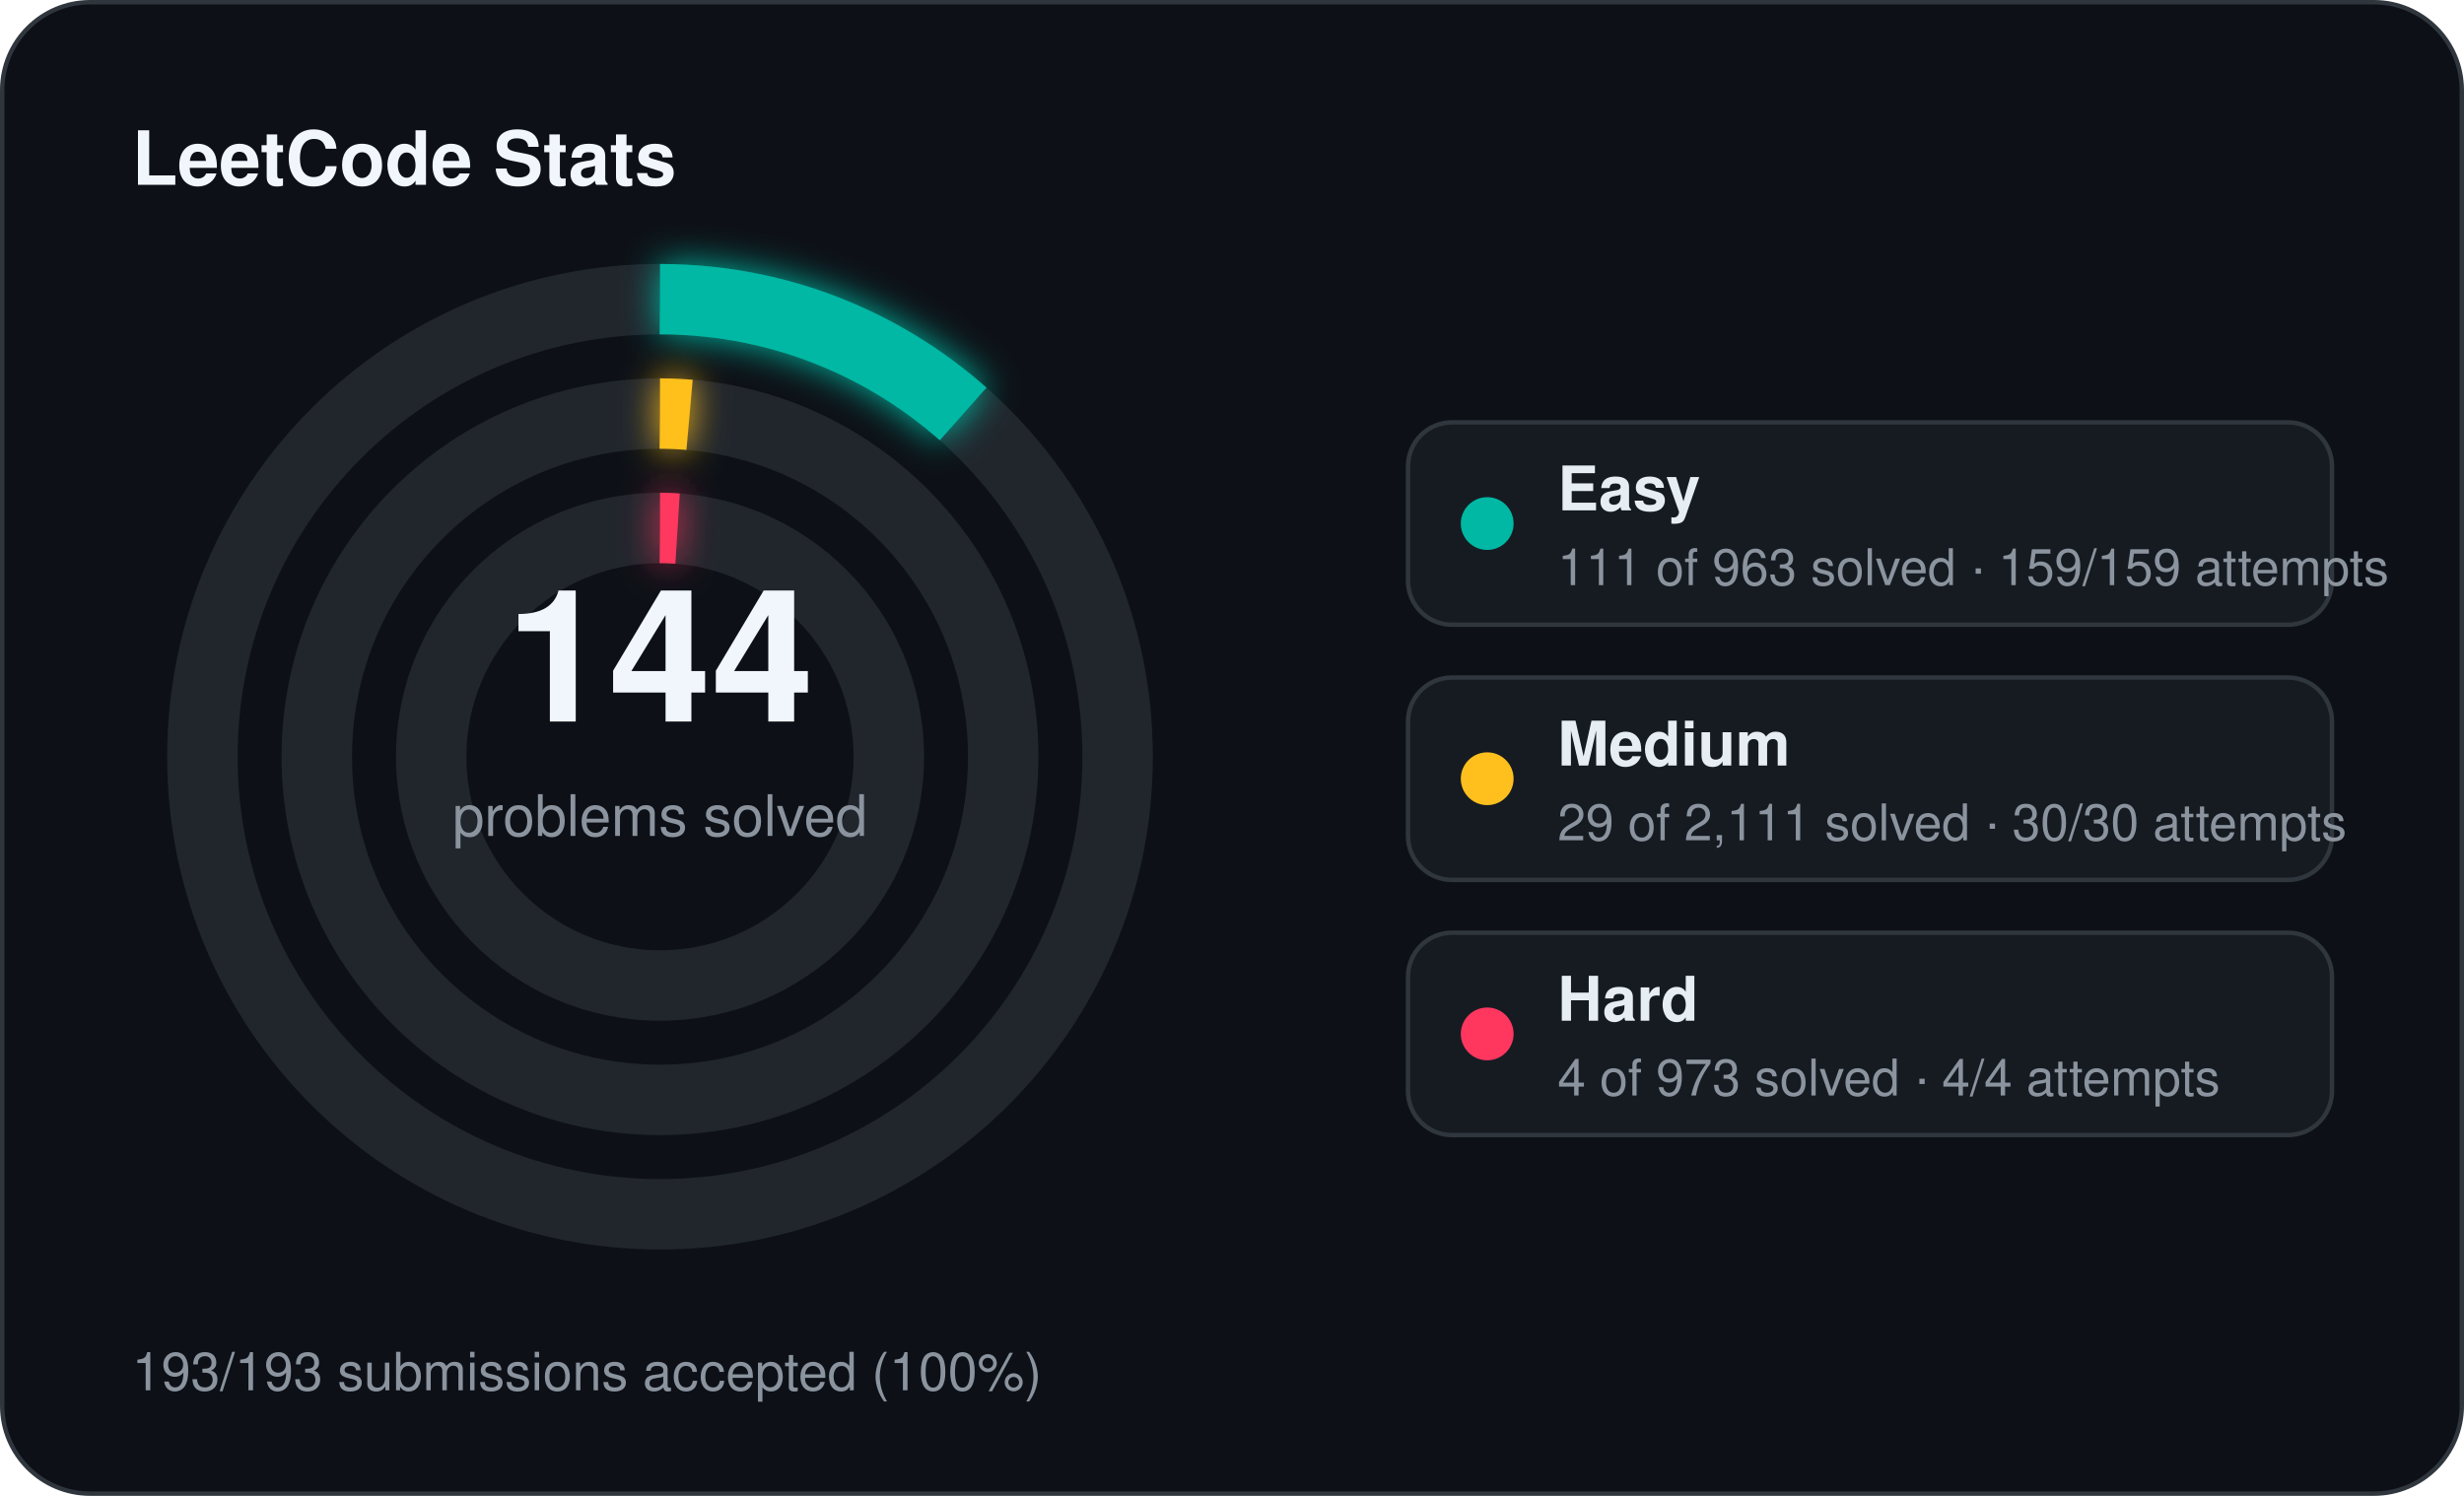
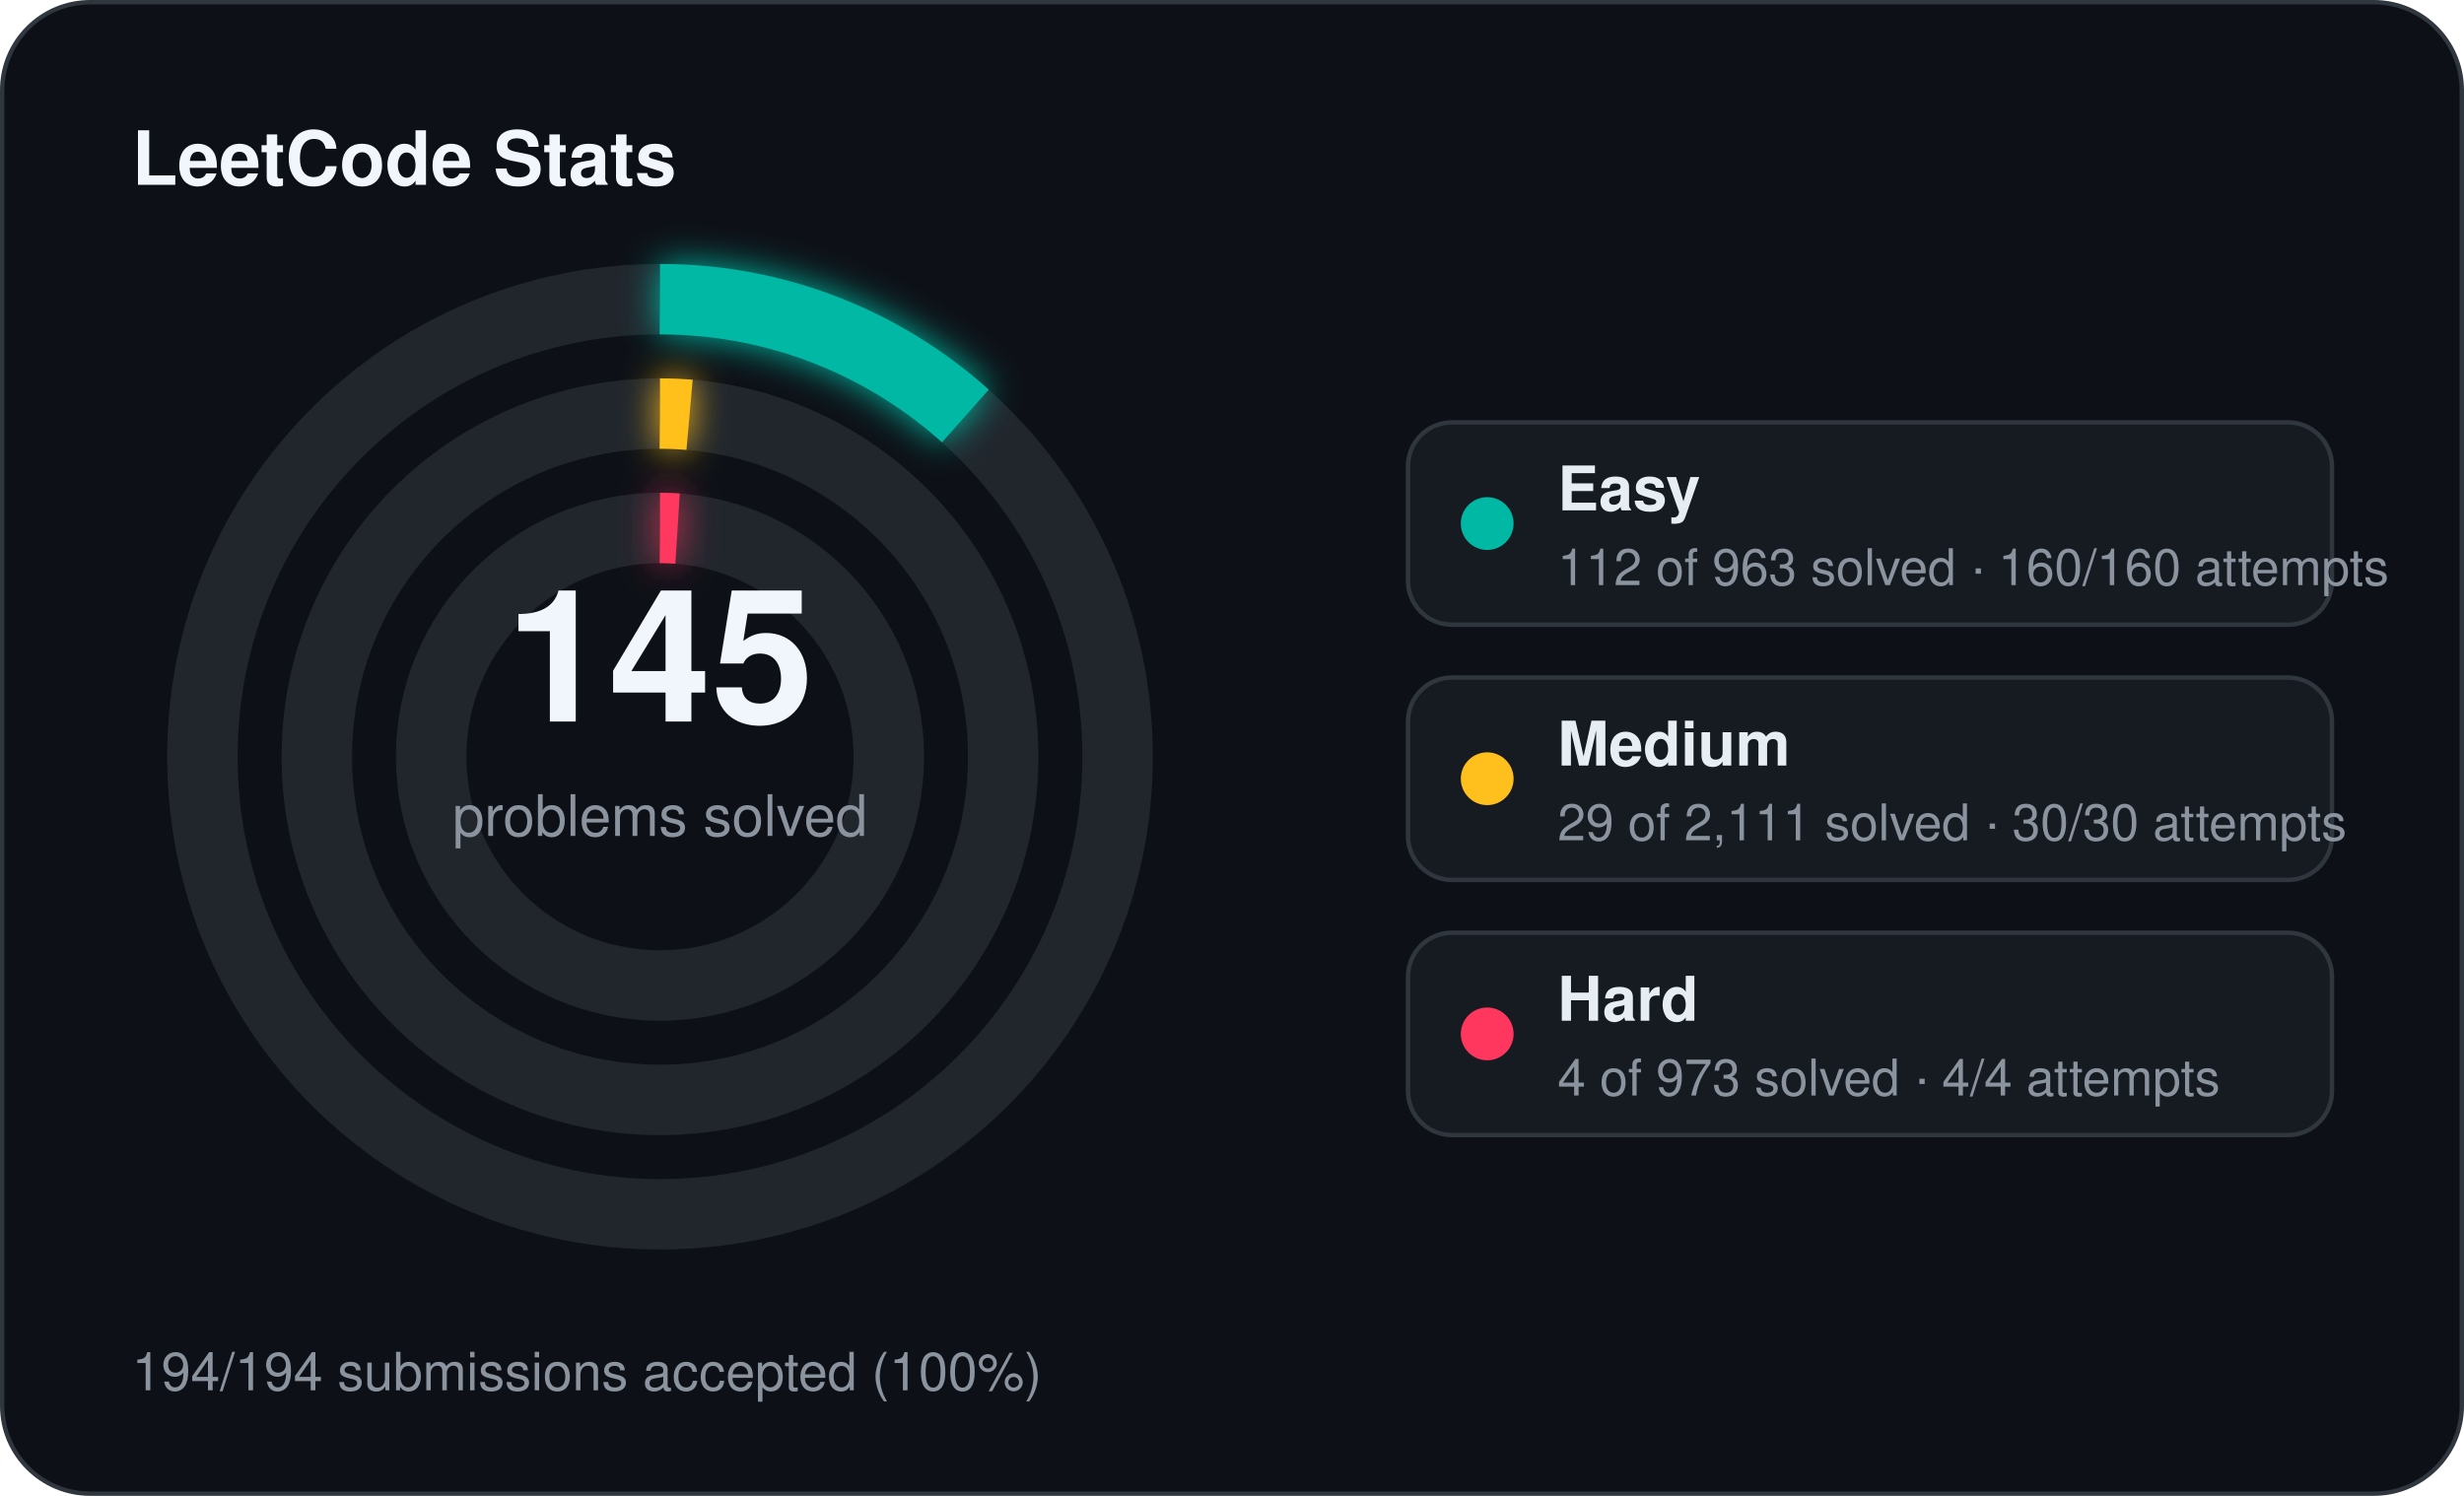
<svg xmlns="http://www.w3.org/2000/svg" width="560" height="340" viewBox="0 0 560 340">
  <defs>
    <filter id="stats-glow" x="-60%" y="-60%" width="220%" height="220%">
      <feGaussianBlur stdDeviation="4" result="blur" />
      <feMerge>
        <feMergeNode in="blur" />
        <feMergeNode in="SourceGraphic" />
      </feMerge>
    </filter>
  </defs>
  <rect x="0.5" y="0.5" width="559" height="339" rx="20" fill="#0d1117" stroke="#30363d" stroke-width="1" />
  <text x="30" y="42" fill="#f0f6fc" font-family="Segoe UI, Helvetica, Arial, sans-serif" font-size="17" font-weight="700">LeetCode Stats</text>
  <circle cx="150" cy="172" r="104" fill="none" stroke="#21262d" stroke-width="16" />
-   <circle cx="150" cy="172" r="104" fill="none" stroke="#00b8a3" stroke-width="16" stroke-linecap="butt" stroke-dasharray="75.32 653.45" transform="rotate(-90 150 172)" filter="url(#stats-glow)" />
+   <circle cx="150" cy="172" r="104" fill="none" stroke="#00b8a3" stroke-width="16" stroke-linecap="butt" stroke-dasharray="76.00 653.45" transform="rotate(-90 150 172)" filter="url(#stats-glow)" />
  <circle cx="150" cy="172" r="78" fill="none" stroke="#21262d" stroke-width="16" />
  <circle cx="150" cy="172" r="78" fill="none" stroke="#ffc01e" stroke-width="16" stroke-linecap="butt" stroke-dasharray="6.73 490.09" transform="rotate(-90 150 172)" filter="url(#stats-glow)" />
  <circle cx="150" cy="172" r="52" fill="none" stroke="#21262d" stroke-width="16" />
  <circle cx="150" cy="172" r="52" fill="none" stroke="#ff375f" stroke-width="16" stroke-linecap="butt" stroke-dasharray="4.00 326.73" transform="rotate(-90 150 172)" filter="url(#stats-glow)" />
-   <text x="150" y="164" text-anchor="middle" fill="#f0f6fc" font-family="Segoe UI, Helvetica, Arial, sans-serif" font-size="42" font-weight="700">144</text>
+   <text x="150" y="164" text-anchor="middle" fill="#f0f6fc" font-family="Segoe UI, Helvetica, Arial, sans-serif" font-size="42" font-weight="700">145</text>
  <text x="150" y="190" text-anchor="middle" fill="#8b949e" font-family="Segoe UI, Helvetica, Arial, sans-serif" font-size="13">problems solved</text>
  <rect x="320" y="96" width="210" height="46" rx="10" fill="#161b22" stroke="#30363d" stroke-width="1" />
  <circle cx="338" cy="119" r="6" fill="#00b8a3" />
  <text x="354" y="116" fill="#e6edf3" font-family="Segoe UI, Helvetica, Arial, sans-serif" font-size="14" font-weight="600">Easy</text>
-   <text x="354" y="133" fill="#8b949e" font-family="Segoe UI, Helvetica, Arial, sans-serif" font-size="11.5">111 of 963 solved · 159/159 attempts</text>
+   <text x="354" y="133" fill="#8b949e" font-family="Segoe UI, Helvetica, Arial, sans-serif" font-size="11.5">112 of 963 solved · 160/160 attempts</text>
  <rect x="320" y="154" width="210" height="46" rx="10" fill="#161b22" stroke="#30363d" stroke-width="1" />
  <circle cx="338" cy="177" r="6" fill="#ffc01e" />
  <text x="354" y="174" fill="#e6edf3" font-family="Segoe UI, Helvetica, Arial, sans-serif" font-size="14" font-weight="600">Medium</text>
  <text x="354" y="191" fill="#8b949e" font-family="Segoe UI, Helvetica, Arial, sans-serif" font-size="11.5">29 of 2,111 solved · 30/30 attempts</text>
  <rect x="320" y="212" width="210" height="46" rx="10" fill="#161b22" stroke="#30363d" stroke-width="1" />
  <circle cx="338" cy="235" r="6" fill="#ff375f" />
  <text x="354" y="232" fill="#e6edf3" font-family="Segoe UI, Helvetica, Arial, sans-serif" font-size="14" font-weight="600">Hard</text>
  <text x="354" y="249" fill="#8b949e" font-family="Segoe UI, Helvetica, Arial, sans-serif" font-size="11.5">4 of 973 solved · 4/4 attempts</text>
-   <text x="30" y="316" fill="#8b949e" font-family="Segoe UI, Helvetica, Arial, sans-serif" font-size="12">193/193 submissions accepted (100%)</text>
+   <text x="30" y="316" fill="#8b949e" font-family="Segoe UI, Helvetica, Arial, sans-serif" font-size="12">194/194 submissions accepted (100%)</text>
</svg>
